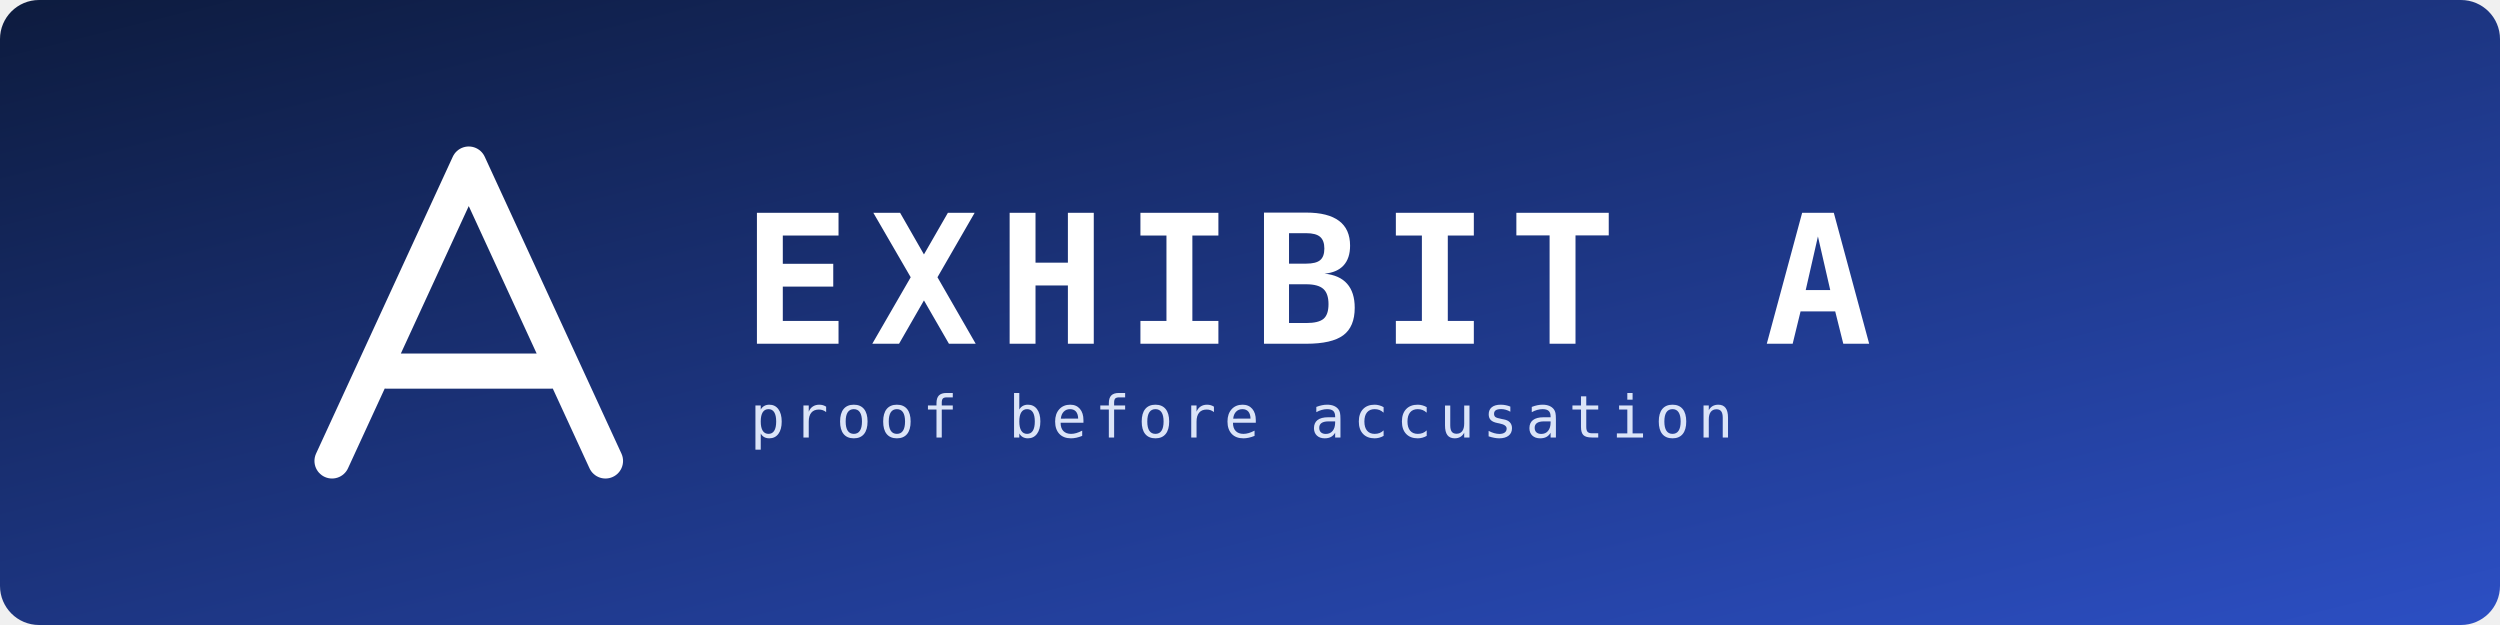
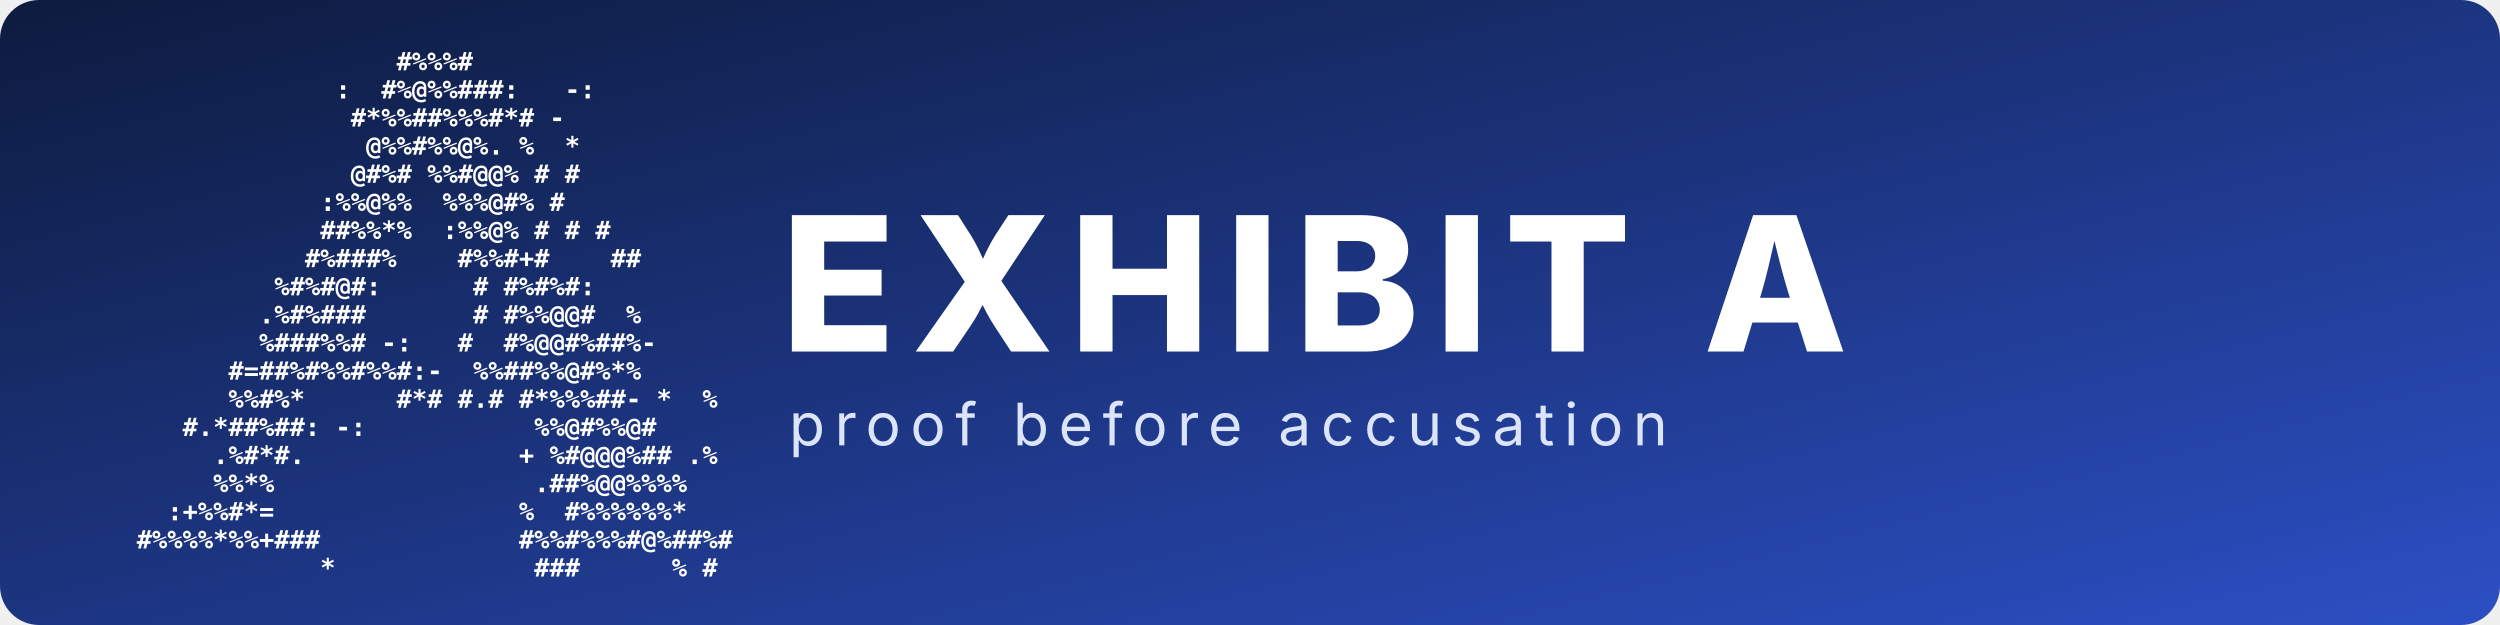
<svg xmlns="http://www.w3.org/2000/svg" viewBox="0 0 1280 320" role="img" aria-label="Exhibit A: proof before accusation">
  <defs>
    <linearGradient id="bg" x1="0" y1="0" x2="1" y2="1">
      <stop offset="0" stop-color="#0d1b3e" />
      <stop offset="1" stop-color="#2c4fc4" />
    </linearGradient>
  </defs>
  <rect width="1280" height="320" rx="20" fill="url(#bg)" />
-   <path d="M170 236 L240 84 L310 236 M198 190 H282" fill="none" stroke="#ffffff" stroke-width="18" stroke-linecap="round" stroke-linejoin="round" />
-   <text x="380" y="176" fill="#ffffff" font-family="'SF Mono','Menlo','Consolas',monospace" font-size="92" font-weight="700" letter-spacing="10">EXHIBIT A</text>
-   <text x="384" y="224" fill="#dbe4f8" font-family="'SF Mono','Menlo','Consolas',monospace" font-size="30" letter-spacing="4">proof before accusation</text>
+   <text xml:space="preserve" fill="#ffffff" font-family="'JetBrains Mono','SF Mono',Menlo,Consolas,monospace" font-size="13" font-weight="700">
+     <tspan x="70" y="36.0">                 #%%%#</tspan>
+     <tspan x="70" y="50.4">             :  #%@%%###:   -:</tspan>
+     <tspan x="70" y="64.8">              #*%%##%%%#*# -</tspan>
+     <tspan x="70" y="79.2">               @%%#%%@%. %  *</tspan>
+     <tspan x="70" y="93.6">              @#%# %%#@@% # #</tspan>
+     <tspan x="70" y="108.0">            :%%@%%  %%%@#% #</tspan>
+     <tspan x="70" y="122.4">            ##%%*%  :%%@% # # #</tspan>
+     <tspan x="70" y="136.8">           #%###%    #%%#+#    ##</tspan>
+     <tspan x="70" y="151.2">         %#%#@#:      # #%#%#:</tspan>
+     <tspan x="70" y="165.6">        .%#%###       # #%%@@#  %</tspan>
+     <tspan x="70" y="180.0">        %###%%# -:   #  #%@@#%##%-</tspan>
+     <tspan x="70" y="194.4">      #=##%#%%#%%#:-  %%##%%@#%*%</tspan>
+     <tspan x="70" y="208.8">      %%#%*      #*# #.# #*%%%##- *  %</tspan>
+     <tspan x="70" y="223.2">   #.*##%##: -:           %%@#%%@#</tspan>
+     <tspan x="70" y="237.6">     .%#*#.              + %#@@@%## .%</tspan>
+     <tspan x="70" y="252.0">     %%*%                 .##%@@%%%%</tspan>
+     <tspan x="70" y="266.4">  :+%%#*=                %  #%%%%%%*</tspan>
+     <tspan x="70" y="280.8">#%%%%*%%+###             #%%#%%%#@%##%#</tspan>
+     <tspan x="70" y="295.2">            *             ###      % #</tspan>
+   </text>
+   <text x="400" y="180" fill="#ffffff" font-family="'JetBrains Mono','Inter','SF Mono',Menlo,Consolas,monospace" font-size="96" font-weight="800" letter-spacing="8">EXHIBIT A</text>
+   <text x="404" y="228" fill="#dbe4f8" font-family="'JetBrains Mono','Inter','SF Mono',Menlo,Consolas,monospace" font-size="30" letter-spacing="5">proof before accusation</text>
</svg>
